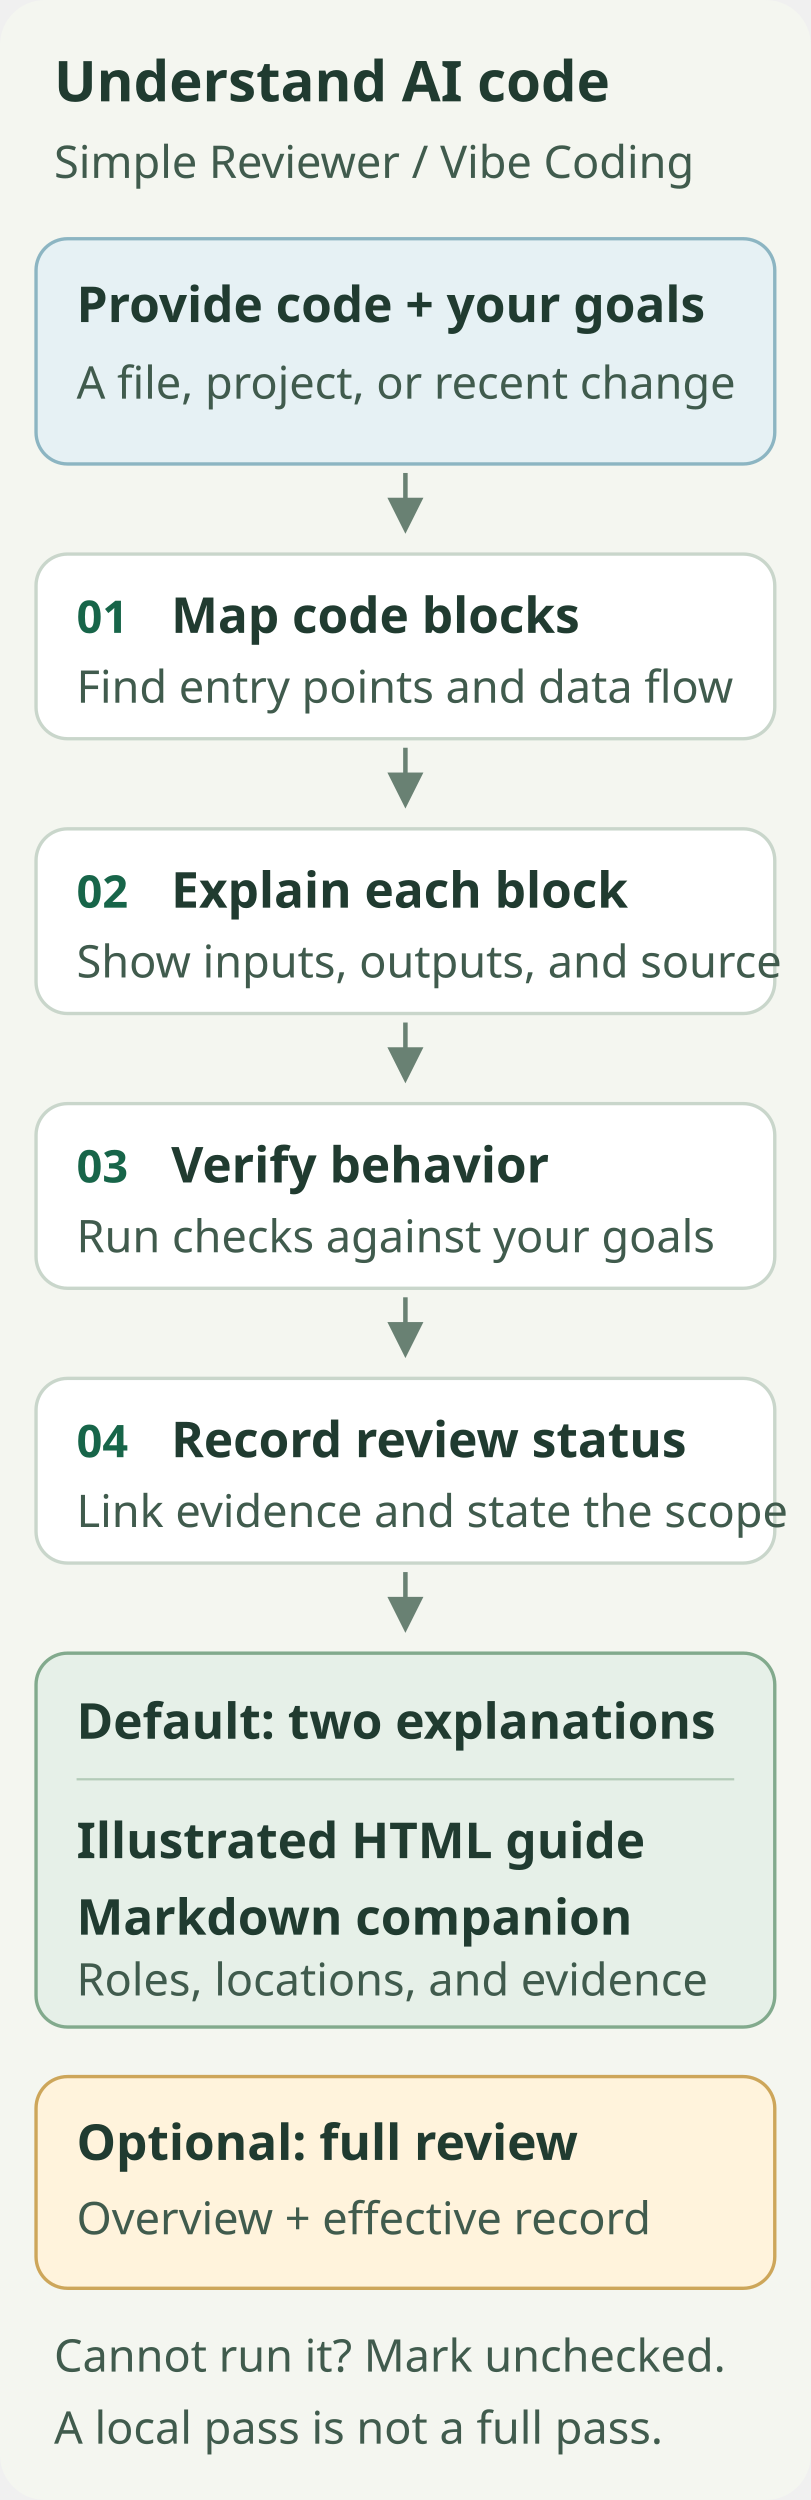
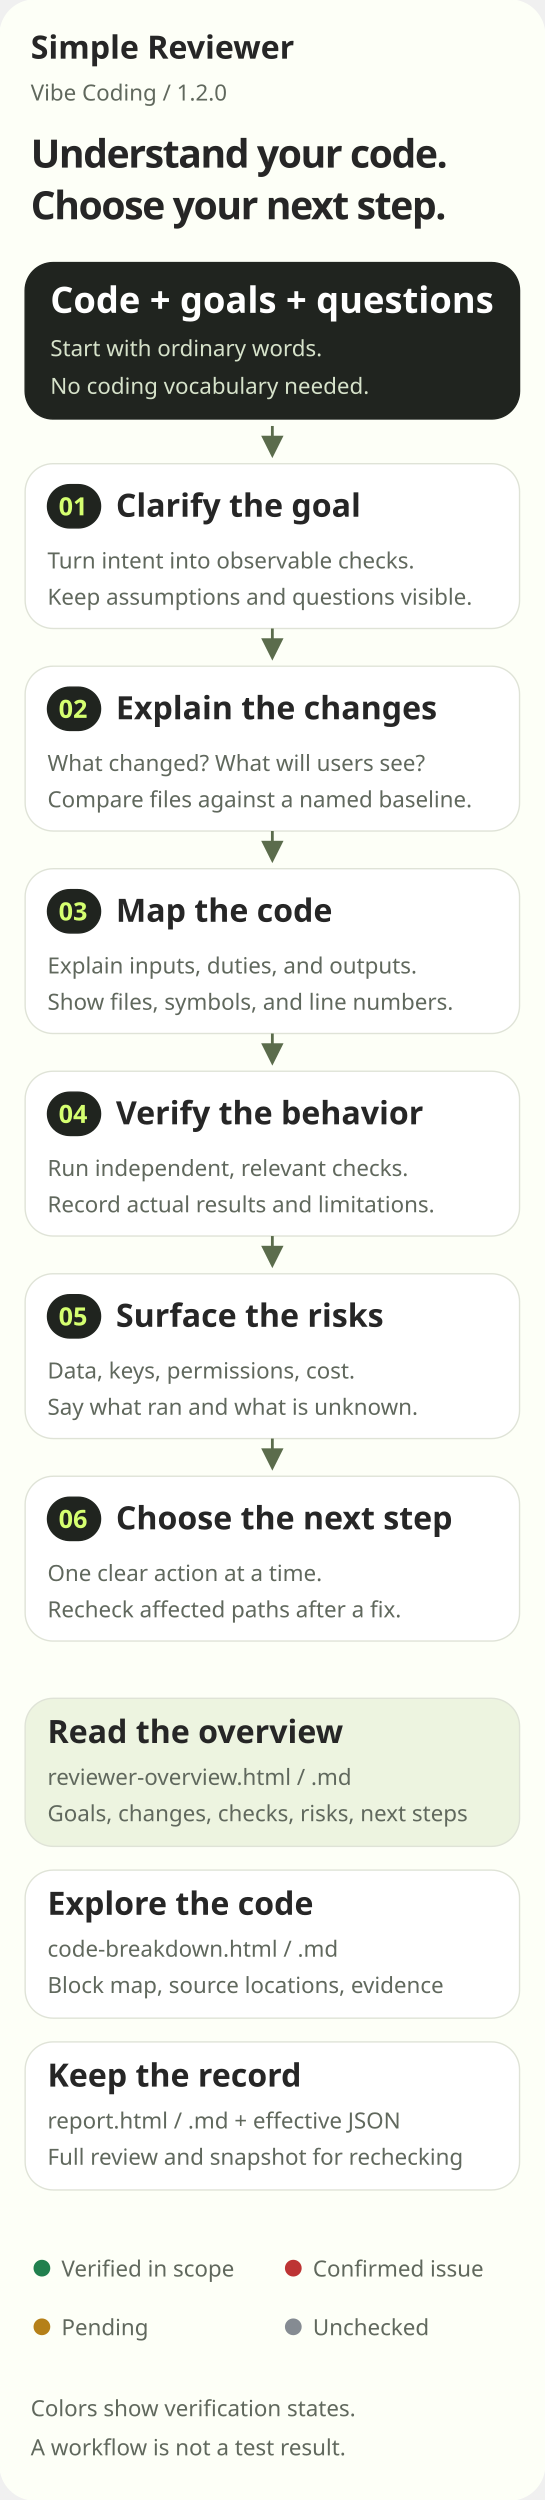
- <svg xmlns="http://www.w3.org/2000/svg" width="360" height="1110" viewBox="0 0 360 1110" role="img" aria-labelledby="title desc">
+ <svg xmlns="http://www.w3.org/2000/svg" width="390" height="1790" viewBox="0 0 390 1790" role="img" aria-labelledby="title desc">
  <defs>
    <marker id="arrow" markerWidth="8" markerHeight="8" refX="6" refY="4" orient="auto">
-       <path d="M0 0L8 4L0 8Z" fill="#698173" />
+       <path d="M0 0L8 4L0 8Z" fill="#5b6c4c" />
    </marker>
-     <style>
-       text{font-family:"Segoe UI","Microsoft YaHei",sans-serif;fill:#203b30}
-       .heading{font-size:25px;font-weight:700}
-       .title{font-size:22px;font-weight:700}
-       .body{font-size:20px;fill:#405b4d}
-       .num{font-size:20px;font-weight:700;fill:#176549}
-       .card{fill:#fff;stroke:#c9d6cb;stroke-width:1.5}
-       .flow{fill:none;stroke:#698173;stroke-width:2;marker-end:url(#arrow)}
-     </style>
  </defs>
-   <rect width="360" height="1110" rx="20" fill="#f4f6f0" />
-   <text x="24" y="45" class="heading">Understand AI code</text>
-   <text x="24" y="79" class="body">Simple Reviewer / Vibe Coding</text>
-   <rect x="16" y="106" width="328" height="100" rx="14" fill="#e6f1f4" stroke="#8cb5c2" stroke-width="1.5" />
-   <text x="34" y="143" class="title">Provide code + your goals</text>
-   <text x="34" y="177" class="body">A file, project, or recent change</text>
-   <path d="M180 210V233" class="flow" />
-   <rect x="16" y="246" width="328" height="82" rx="14" class="card" />
-   <text x="34" y="281" class="num">01</text>
-   <text x="76" y="281" class="title">Map code blocks</text>
-   <text x="34" y="312" class="body">Find entry points and data flow</text>
-   <path d="M180 332V355" class="flow" />
-   <rect x="16" y="368" width="328" height="82" rx="14" class="card" />
-   <text x="34" y="403" class="num">02</text>
-   <text x="76" y="403" class="title">Explain each block</text>
-   <text x="34" y="434" class="body">Show inputs, outputs, and source</text>
-   <path d="M180 454V477" class="flow" />
-   <rect x="16" y="490" width="328" height="82" rx="14" class="card" />
-   <text x="34" y="525" class="num">03</text>
-   <text x="76" y="525" class="title">Verify behavior</text>
-   <text x="34" y="556" class="body">Run checks against your goals</text>
-   <path d="M180 576V599" class="flow" />
-   <rect x="16" y="612" width="328" height="82" rx="14" class="card" />
-   <text x="34" y="647" class="num">04</text>
-   <text x="76" y="647" class="title">Record review status</text>
-   <text x="34" y="678" class="body">Link evidence and state the scope</text>
-   <path d="M180 698V721" class="flow" />
-   <rect x="16" y="734" width="328" height="166" rx="14" fill="#e6f0e8" stroke="#82aa8d" stroke-width="1.5" />
-   <text x="34" y="772" class="title">Default: two explanations</text>
-   <path d="M34 790H326" stroke="#b4cbb8" />
-   <text x="34" y="825" class="title">Illustrated HTML guide</text>
-   <text x="34" y="859" class="title">Markdown companion</text>
-   <text x="34" y="886" class="body">Roles, locations, and evidence</text>
-   <rect x="16" y="922" width="328" height="94" rx="14" fill="#fff3dc" stroke="#cda65a" stroke-width="1.5" />
-   <text x="34" y="959" class="title">Optional: full review</text>
-   <text x="34" y="992" class="body">Overview + effective record</text>
-   <text x="24" y="1053" class="body">Cannot run it? Mark unchecked.</text>
-   <text x="24" y="1085" class="body">A local pass is not a full pass.</text>
+   <style>text{font-family:"Segoe UI","Microsoft YaHei",sans-serif;fill:#262626}.hero{font-size:28px;font-weight:800;letter-spacing:-1px}.title{font-size:23px;font-weight:750}.body{font-size:18px;fill:#56614e}.small{font-size:16px;fill:#60685d}.white{font-size:26px;font-weight:750;fill:#fff}.num{font-size:18px;font-weight:800;fill:#d5ff70}.flow{fill:none;stroke:#5b6c4c;stroke-width:2;marker-end:url(#arrow)}</style>
+   <rect x="0" y="0" width="390" height="1790" rx="25" fill="#fdfff7" stroke="#fdfff7" />
+   <text x="22" y="42" class="title">Simple Reviewer</text>
+   <text x="22" y="72" class="small">Vibe Coding / 1.2.0</text>
+   <text x="22" y="120" class="hero">Understand your code.</text>
+   <text x="22" y="157" class="hero">Choose your next step.</text>
+   <rect x="18" y="188" width="354" height="112" rx="20" fill="#20241f" stroke="#20241f" />
+   <text x="36" y="224" class="white">Code + goals + questions</text>
+   <text x="36" y="255" class="small" style="fill:#d6e2ca">Start with ordinary words.</text>
+   <text x="36" y="282" class="small" style="fill:#d6e2ca">No coding vocabulary needed.</text>
+   <path d="M195 305V324" class="flow" />
+   <rect x="18" y="332" width="354" height="118" rx="20" fill="#fff" stroke="#dfe3d7" />
+   <rect x="34" y="347" width="38" height="31" rx="16" fill="#20241f" stroke="#20241f" />
+   <text x="42" y="369" class="num">01</text>
+   <text x="83" y="370" class="title">Clarify the goal</text>
+   <text x="34" y="407" class="small">Turn intent into observable checks.</text>
+   <text x="34" y="433" class="small">Keep assumptions and questions visible.</text>
+   <path d="M195 450V469" class="flow" />
+   <rect x="18" y="477" width="354" height="118" rx="20" fill="#fff" stroke="#dfe3d7" />
+   <rect x="34" y="492" width="38" height="31" rx="16" fill="#20241f" stroke="#20241f" />
+   <text x="42" y="514" class="num">02</text>
+   <text x="83" y="515" class="title">Explain the changes</text>
+   <text x="34" y="552" class="small">What changed? What will users see?</text>
+   <text x="34" y="578" class="small">Compare files against a named baseline.</text>
+   <path d="M195 595V614" class="flow" />
+   <rect x="18" y="622" width="354" height="118" rx="20" fill="#fff" stroke="#dfe3d7" />
+   <rect x="34" y="637" width="38" height="31" rx="16" fill="#20241f" stroke="#20241f" />
+   <text x="42" y="659" class="num">03</text>
+   <text x="83" y="660" class="title">Map the code</text>
+   <text x="34" y="697" class="small">Explain inputs, duties, and outputs.</text>
+   <text x="34" y="723" class="small">Show files, symbols, and line numbers.</text>
+   <path d="M195 740V759" class="flow" />
+   <rect x="18" y="767" width="354" height="118" rx="20" fill="#fff" stroke="#dfe3d7" />
+   <rect x="34" y="782" width="38" height="31" rx="16" fill="#20241f" stroke="#20241f" />
+   <text x="42" y="804" class="num">04</text>
+   <text x="83" y="805" class="title">Verify the behavior</text>
+   <text x="34" y="842" class="small">Run independent, relevant checks.</text>
+   <text x="34" y="868" class="small">Record actual results and limitations.</text>
+   <path d="M195 885V904" class="flow" />
+   <rect x="18" y="912" width="354" height="118" rx="20" fill="#fff" stroke="#dfe3d7" />
+   <rect x="34" y="927" width="38" height="31" rx="16" fill="#20241f" stroke="#20241f" />
+   <text x="42" y="949" class="num">05</text>
+   <text x="83" y="950" class="title">Surface the risks</text>
+   <text x="34" y="987" class="small">Data, keys, permissions, cost.</text>
+   <text x="34" y="1013" class="small">Say what ran and what is unknown.</text>
+   <path d="M195 1030V1049" class="flow" />
+   <rect x="18" y="1057" width="354" height="118" rx="20" fill="#fff" stroke="#dfe3d7" />
+   <rect x="34" y="1072" width="38" height="31" rx="16" fill="#20241f" stroke="#20241f" />
+   <text x="42" y="1094" class="num">06</text>
+   <text x="83" y="1095" class="title">Choose the next step</text>
+   <text x="34" y="1132" class="small">One clear action at a time.</text>
+   <text x="34" y="1158" class="small">Recheck affected paths after a fix.</text>
+   <rect x="18" y="1216" width="354" height="106" rx="20" fill="#edf4e0" stroke="#dfe3d7" />
+   <text x="34" y="1248" class="title">Read the overview</text>
+   <text x="34" y="1278" class="small">reviewer-overview.html / .md</text>
+   <text x="34" y="1304" class="small">Goals, changes, checks, risks, next steps</text>
+   <rect x="18" y="1339" width="354" height="106" rx="20" fill="#fff" stroke="#dfe3d7" />
+   <text x="34" y="1371" class="title">Explore the code</text>
+   <text x="34" y="1401" class="small">code-breakdown.html / .md</text>
+   <text x="34" y="1427" class="small">Block map, source locations, evidence</text>
+   <rect x="18" y="1462" width="354" height="106" rx="20" fill="#fff" stroke="#dfe3d7" />
+   <text x="34" y="1494" class="title">Keep the record</text>
+   <text x="34" y="1524" class="small">report.html / .md + effective JSON</text>
+   <text x="34" y="1550" class="small">Full review and snapshot for rechecking</text>
+   <circle cx="30" cy="1624" r="6" fill="#21804e" />
+   <text x="44" y="1630" class="small">Verified in scope</text>
+   <circle cx="210" cy="1624" r="6" fill="#bd3434" />
+   <text x="224" y="1630" class="small">Confirmed issue</text>
+   <circle cx="30" cy="1666" r="6" fill="#b58019" />
+   <text x="44" y="1672" class="small">Pending</text>
+   <circle cx="210" cy="1666" r="6" fill="#858b92" />
+   <text x="224" y="1672" class="small">Unchecked</text>
+   <text x="22" y="1730" class="small">Colors show verification states.</text>
+   <text x="22" y="1758" class="small">A workflow is not a test result.</text>
</svg>
